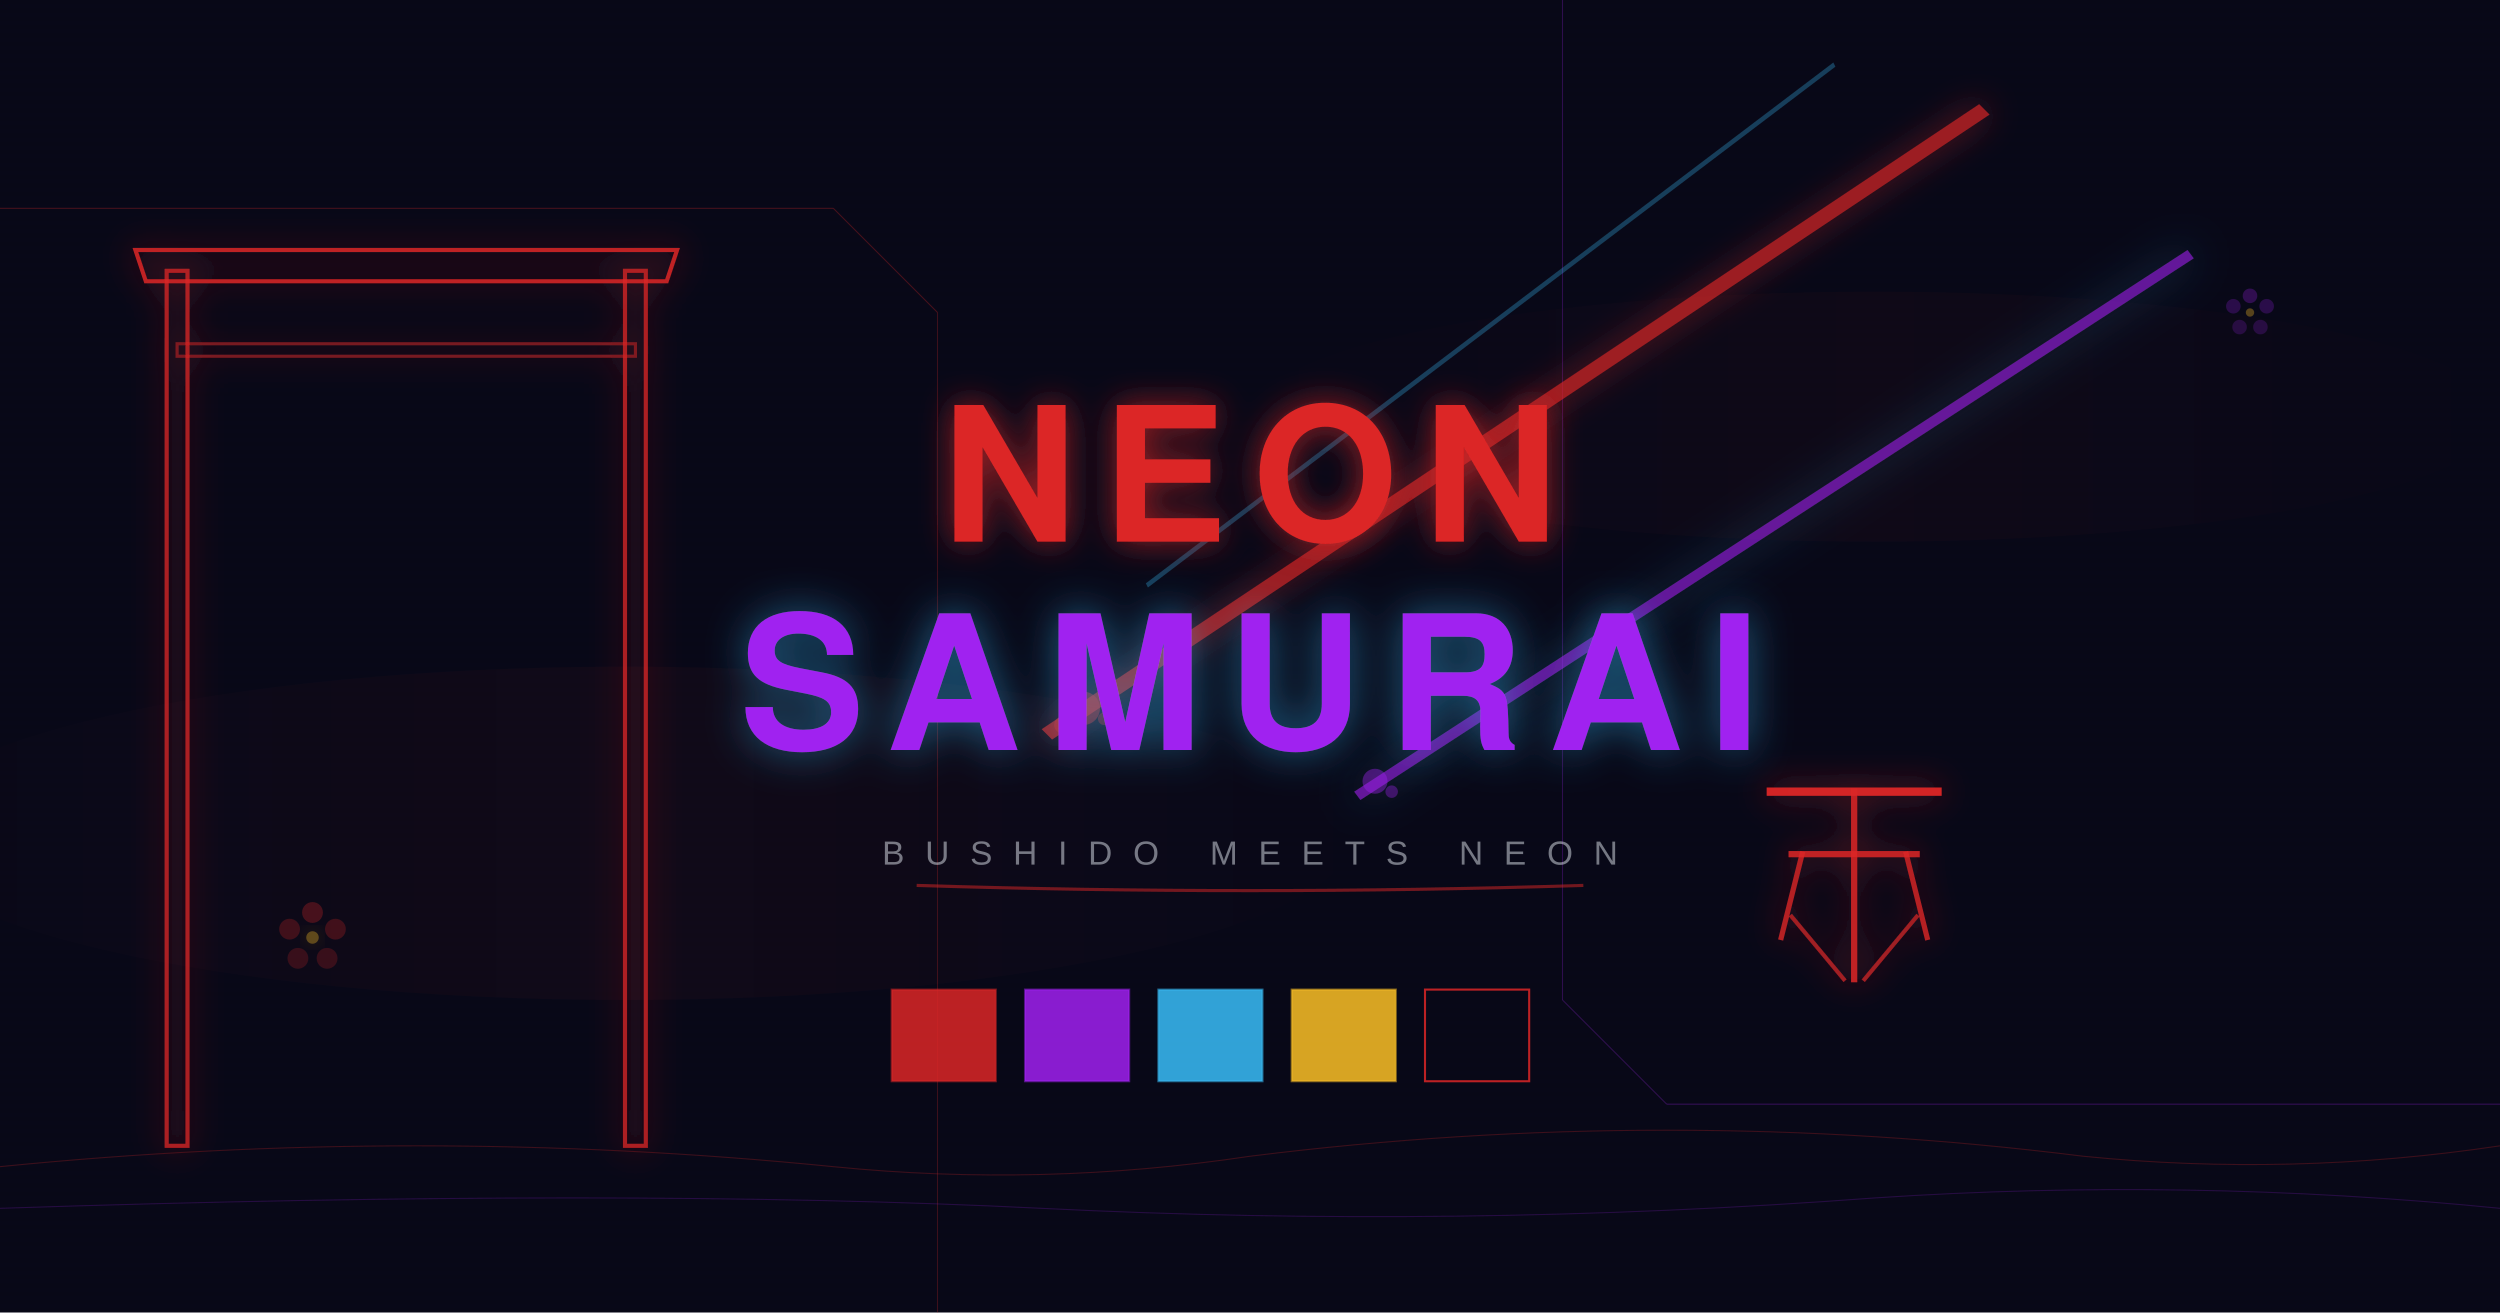
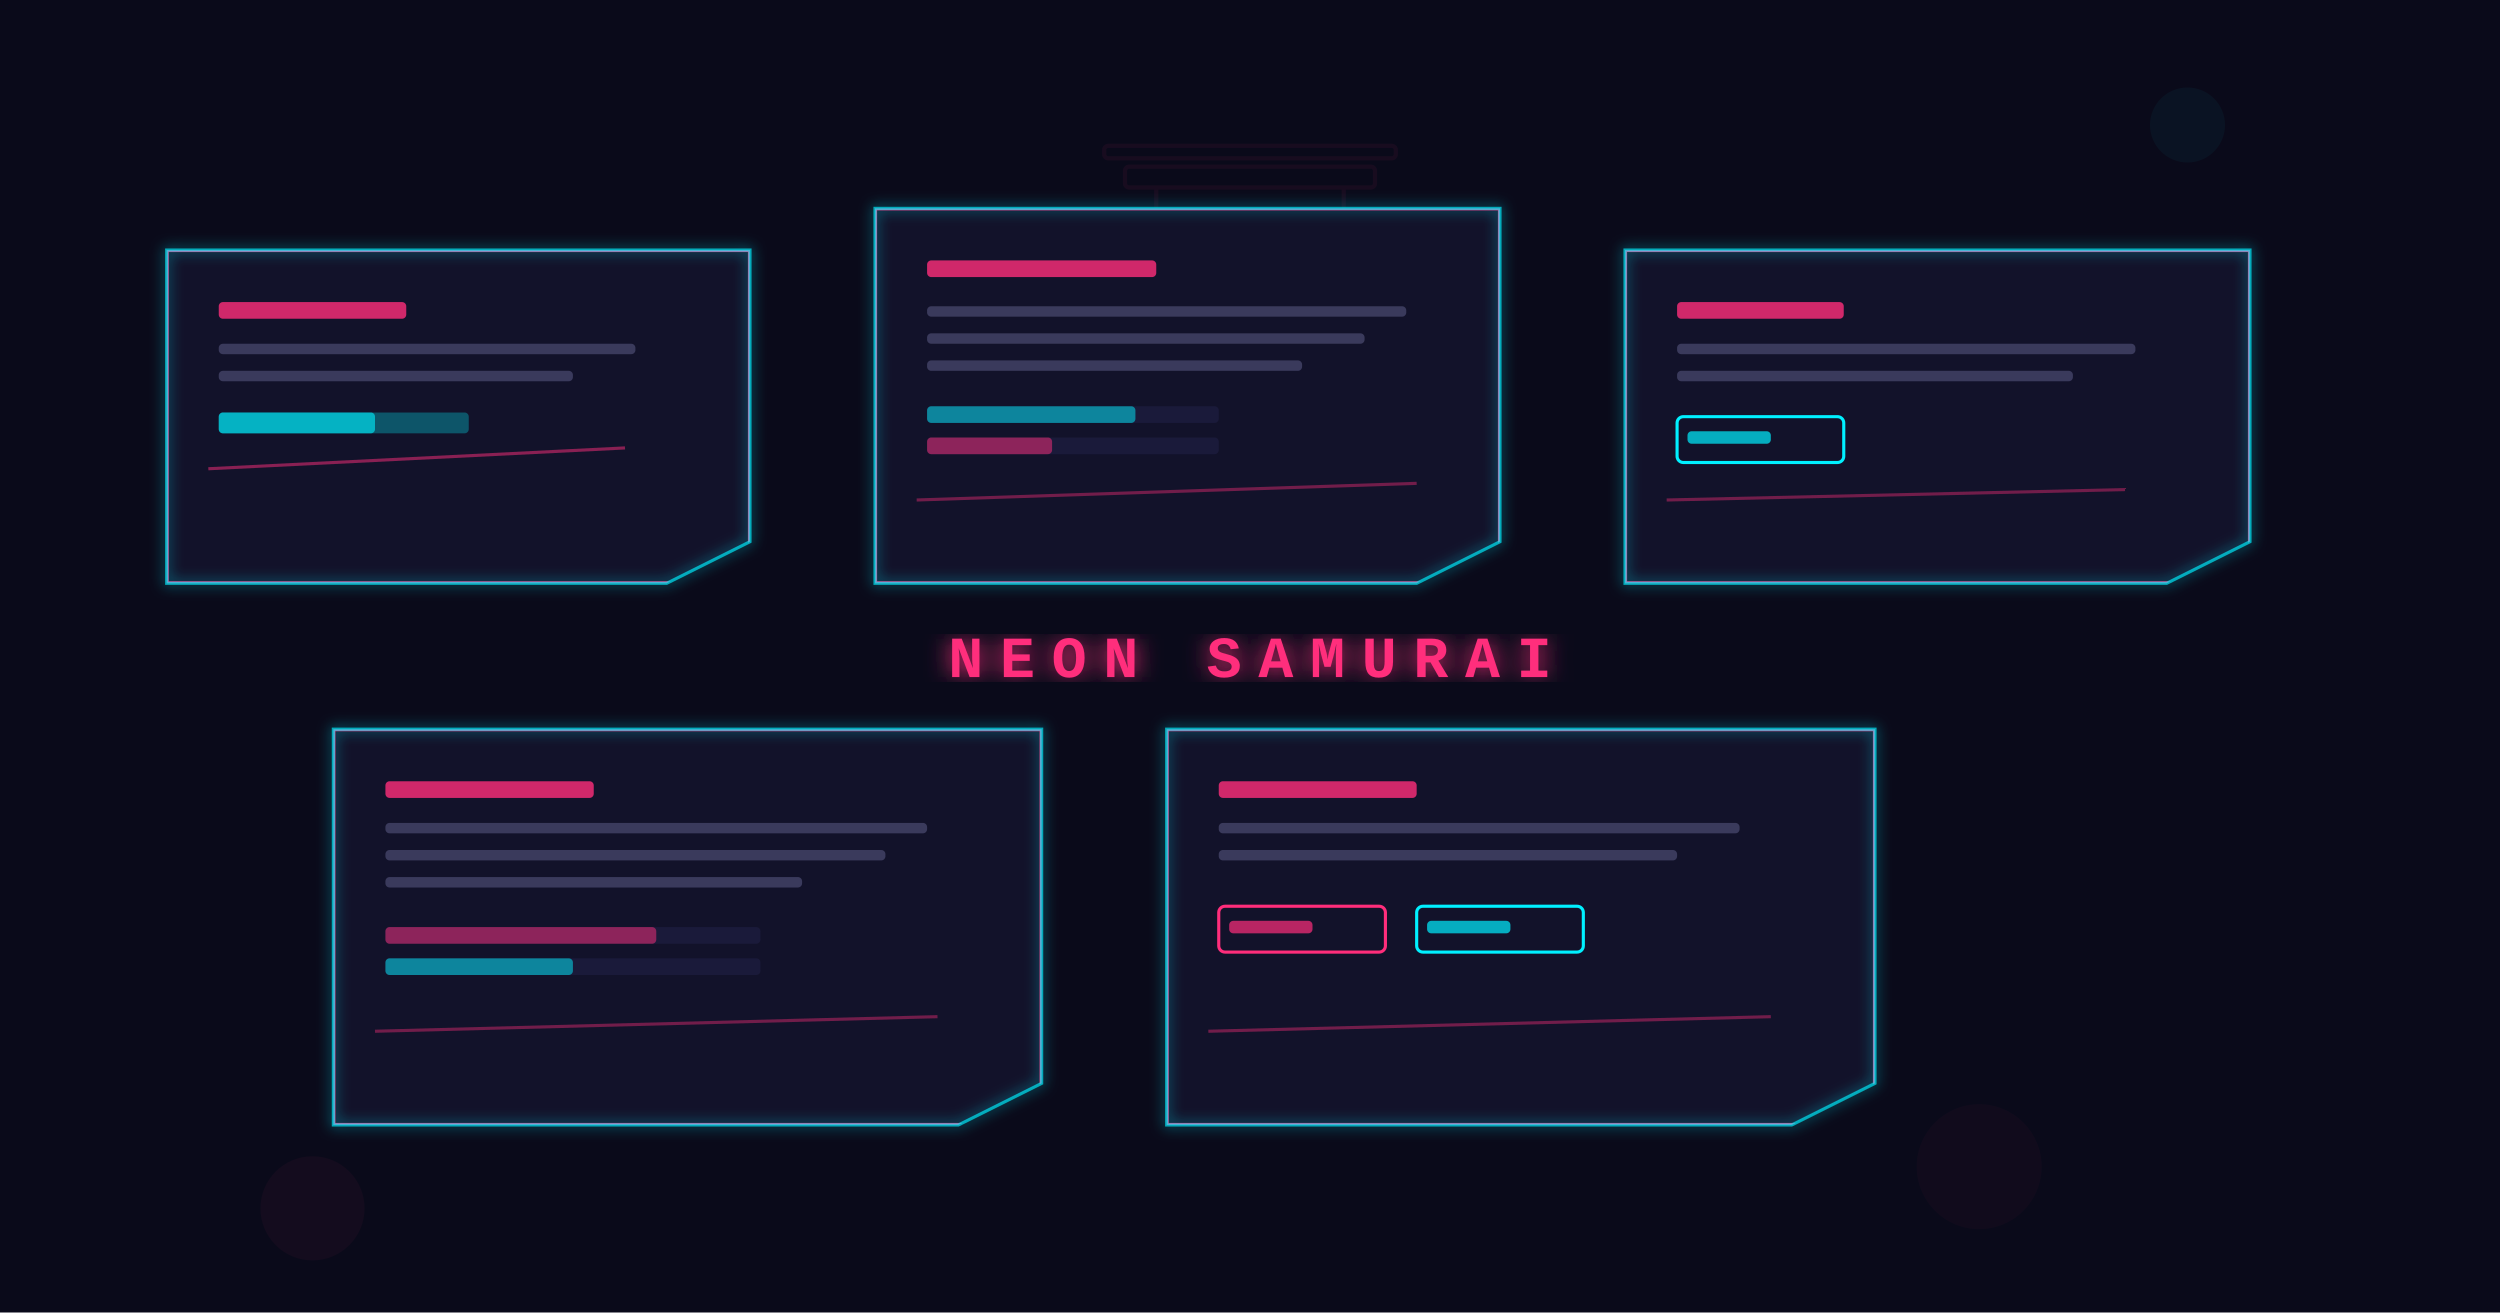
- <svg xmlns="http://www.w3.org/2000/svg" width="1200" height="630" viewBox="0 0 1200 630" fill="none">
+ <svg xmlns="http://www.w3.org/2000/svg" viewBox="0 0 1200 630" fill="none">
  <defs>
-     <filter id="neonRedGlow" x="-50%" y="-50%" width="200%" height="200%">
-       <feGaussianBlur in="SourceGraphic" stdDeviation="8" result="blur" />
-       <feFlood flood-color="#dc2626" flood-opacity="0.7" result="color" />
+     <clipPath id="slash1">
+       <polygon points="80,120 360,120 360,260 320,280 80,280" />
+     </clipPath>
+     <clipPath id="slash2">
+       <polygon points="420,100 720,100 720,260 680,280 420,280" />
+     </clipPath>
+     <clipPath id="slash3">
+       <polygon points="780,120 1080,120 1080,260 1040,280 780,280" />
+     </clipPath>
+     <clipPath id="slash4">
+       <polygon points="160,350 500,350 500,520 460,540 160,540" />
+     </clipPath>
+     <clipPath id="slash5">
+       <polygon points="560,350 900,350 900,520 860,540 560,540" />
+     </clipPath>
+     <filter id="neonPink" x="-20%" y="-20%" width="140%" height="140%">
+       <feGaussianBlur in="SourceGraphic" stdDeviation="4" result="blur" />
+       <feFlood flood-color="#ff2d7b" result="color" />
      <feComposite in="color" in2="blur" operator="in" result="glow" />
      <feMerge>
        <feMergeNode in="glow" />
        <feMergeNode in="SourceGraphic" />
      </feMerge>
    </filter>
-     <filter id="dualGlowPurple" x="-50%" y="-50%" width="200%" height="200%">
-       <feGaussianBlur in="SourceGraphic" stdDeviation="10" result="blur" />
-       <feFlood flood-color="#38bdf8" flood-opacity="0.5" result="color" />
+     <filter id="neonCyan" x="-20%" y="-20%" width="140%" height="140%">
+       <feGaussianBlur in="SourceGraphic" stdDeviation="3" result="blur" />
+       <feFlood flood-color="#00f0ff" result="color" />
      <feComposite in="color" in2="blur" operator="in" result="glow" />
      <feMerge>
        <feMergeNode in="glow" />
        <feMergeNode in="SourceGraphic" />
      </feMerge>
    </filter>
-     <filter id="goldGlow" x="-50%" y="-50%" width="200%" height="200%">
-       <feGaussianBlur in="SourceGraphic" stdDeviation="4" result="blur" />
-       <feFlood flood-color="#fbbf24" flood-opacity="0.5" result="color" />
-       <feComposite in="color" in2="blur" operator="in" result="glow" />
+     <filter id="titleGlow" x="-10%" y="-10%" width="120%" height="120%">
+       <feGaussianBlur in="SourceGraphic" stdDeviation="6" result="blur" />
      <feMerge>
-         <feMergeNode in="glow" />
+         <feMergeNode in="blur" />
        <feMergeNode in="SourceGraphic" />
      </feMerge>
    </filter>
-     <pattern id="scanlines" x="0" y="0" width="4" height="4" patternUnits="userSpaceOnUse">
-       <rect width="4" height="2" fill="rgba(0,0,0,0.15)" />
-     </pattern>
-     <linearGradient id="smokeGrad" x1="0" y1="0" x2="1" y2="0">
-       <stop offset="0%" stop-color="#dc2626" stop-opacity="0" />
-       <stop offset="50%" stop-color="#dc2626" stop-opacity="0.08" />
-       <stop offset="100%" stop-color="#dc2626" stop-opacity="0" />
-     </linearGradient>
  </defs>
-   <rect width="1200" height="630" fill="#080818" />
-   <rect width="1200" height="630" fill="url(#scanlines)" opacity="0.35" />
-   <ellipse cx="300" cy="400" rx="350" ry="80" fill="url(#smokeGrad)" opacity="0.5" />
-   <ellipse cx="900" cy="200" rx="300" ry="60" fill="url(#smokeGrad)" opacity="0.4" />
-   <line x1="0" y1="100" x2="400" y2="100" stroke="#dc2626" stroke-width="0.5" opacity="0.30" />
-   <line x1="400" y1="100" x2="450" y2="150" stroke="#dc2626" stroke-width="0.5" opacity="0.30" />
-   <line x1="450" y1="150" x2="450" y2="630" stroke="#dc2626" stroke-width="0.5" opacity="0.25" />
-   <line x1="750" y1="0" x2="750" y2="480" stroke="#a020f0" stroke-width="0.5" opacity="0.25" />
-   <line x1="750" y1="480" x2="800" y2="530" stroke="#a020f0" stroke-width="0.5" opacity="0.25" />
-   <line x1="800" y1="530" x2="1200" y2="530" stroke="#a020f0" stroke-width="0.5" opacity="0.30" />
-   <g transform="translate(80, 80)" filter="url(#neonRedGlow)">
-     <rect x="0" y="50" width="10" height="420" fill="none" stroke="#dc2626" stroke-width="2" opacity="0.75" />
-     <rect x="220" y="50" width="10" height="420" fill="none" stroke="#dc2626" stroke-width="2" opacity="0.75" />
-     <path d="M -15 40 L 245 40 L 240 55 L -10 55 Z" fill="none" stroke="#dc2626" stroke-width="2" opacity="0.85" />
-     <rect x="5" y="85" width="220" height="6" fill="none" stroke="#dc2626" stroke-width="1.5" opacity="0.5" />
+   <rect width="1200" height="630" fill="#0a0a1a" />
+   <g opacity="0.06" stroke="#ff2d7b" stroke-width="2" fill="none">
+     <rect x="540" y="80" width="120" height="10" rx="2" />
+     <rect x="530" y="70" width="140" height="6" rx="2" />
+     <line x1="555" y1="90" x2="555" y2="200" />
+     <line x1="645" y1="90" x2="645" y2="200" />
+     <line x1="545" y1="130" x2="655" y2="130" />
  </g>
-   <path d="M 950 50 L 500 350 L 505 355 L 955 55 Z" fill="#dc2626" opacity="0.7" filter="url(#neonRedGlow)" />
-   <path d="M 1050 120 L 650 380 L 653 384 L 1053 124 Z" fill="#a020f0" opacity="0.6" filter="url(#dualGlowPurple)" />
-   <path d="M 880 30 L 550 280 L 551 282 L 881 32 Z" fill="#38bdf8" opacity="0.3" />
-   <circle cx="520" cy="340" r="8" fill="#dc2626" opacity="0.45" />
-   <circle cx="510" cy="348" r="4" fill="#dc2626" opacity="0.40" />
-   <circle cx="530" cy="345" r="3" fill="#dc2626" opacity="0.35" />
-   <circle cx="660" cy="375" r="6" fill="#a020f0" opacity="0.40" />
-   <circle cx="668" cy="380" r="3" fill="#a020f0" opacity="0.35" />
-   <g transform="translate(850, 380)" filter="url(#neonRedGlow)">
-     <path d="M 0 0 L 80 0" stroke="#dc2626" stroke-width="4" stroke-linecap="square" opacity="0.95" />
-     <path d="M 40 0 L 40 90" stroke="#dc2626" stroke-width="3" stroke-linecap="square" opacity="0.85" />
-     <path d="M 10 30 L 70 30" stroke="#dc2626" stroke-width="3" stroke-linecap="square" opacity="0.85" />
-     <path d="M 15 30 L 5 70" stroke="#dc2626" stroke-width="2.5" stroke-linecap="square" opacity="0.80" />
-     <path d="M 65 30 L 75 70" stroke="#dc2626" stroke-width="2.5" stroke-linecap="square" opacity="0.80" />
-     <path d="M 10 60 L 35 90" stroke="#dc2626" stroke-width="2" stroke-linecap="square" opacity="0.70" />
-     <path d="M 70 60 L 45 90" stroke="#dc2626" stroke-width="2" stroke-linecap="square" opacity="0.70" />
+   <circle cx="150" cy="580" r="25" fill="#ff2d7b" opacity="0.04" />
+   <circle cx="1050" cy="60" r="18" fill="#00f0ff" opacity="0.04" />
+   <circle cx="950" cy="560" r="30" fill="#ff2d7b" opacity="0.03" />
+   <g clip-path="url(#slash1)">
+     <rect x="80" y="120" width="280" height="160" fill="#12122a" />
+     <rect x="80" y="120" width="280" height="160" fill="none" stroke="#ff2d7b" stroke-width="2" />
  </g>
-   <g transform="translate(150, 450)" opacity="0.70">
-     <circle cx="0" cy="-12" r="5" fill="#dc2626" opacity="0.4" />
-     <circle cx="11" cy="-4" r="5" fill="#dc2626" opacity="0.35" />
-     <circle cx="7" cy="10" r="5" fill="#dc2626" opacity="0.3" />
-     <circle cx="-7" cy="10" r="5" fill="#dc2626" opacity="0.3" />
-     <circle cx="-11" cy="-4" r="5" fill="#dc2626" opacity="0.35" />
-     <circle cx="0" cy="0" r="3" fill="#fbbf24" opacity="0.5" filter="url(#goldGlow)" />
+   <polygon points="80,120 360,120 360,260 320,280 80,280" fill="none" stroke="#00f0ff" stroke-width="1.5" filter="url(#neonCyan)" opacity="0.7" />
+   <rect x="105" y="145" width="90" height="8" rx="2" fill="#ff2d7b" opacity="0.8" />
+   <rect x="105" y="165" width="200" height="5" rx="2" fill="#3a3a5c" />
+   <rect x="105" y="178" width="170" height="5" rx="2" fill="#3a3a5c" />
+   <rect x="105" y="198" width="120" height="10" rx="2" fill="#00f0ff" opacity="0.3" />
+   <rect x="105" y="198" width="75" height="10" rx="2" fill="#00f0ff" opacity="0.6" />
+   <line x1="100" y1="225" x2="300" y2="215" stroke="#ff2d7b" stroke-width="1.5" opacity="0.5" />
+   <g clip-path="url(#slash2)">
+     <rect x="420" y="100" width="300" height="180" fill="#12122a" />
+     <rect x="420" y="100" width="300" height="180" fill="none" stroke="#ff2d7b" stroke-width="2" />
  </g>
-   <g transform="translate(1080, 150)" opacity="0.65">
-     <circle cx="0" cy="-8" r="3.5" fill="#a020f0" opacity="0.4" />
-     <circle cx="8" cy="-3" r="3.5" fill="#a020f0" opacity="0.35" />
-     <circle cx="5" cy="7" r="3.5" fill="#a020f0" opacity="0.3" />
-     <circle cx="-5" cy="7" r="3.5" fill="#a020f0" opacity="0.3" />
-     <circle cx="-8" cy="-3" r="3.5" fill="#a020f0" opacity="0.35" />
-     <circle cx="0" cy="0" r="2" fill="#fbbf24" opacity="0.5" />
+   <polygon points="420,100 720,100 720,260 680,280 420,280" fill="none" stroke="#00f0ff" stroke-width="1.5" filter="url(#neonCyan)" opacity="0.7" />
+   <rect x="445" y="125" width="110" height="8" rx="2" fill="#ff2d7b" opacity="0.8" />
+   <rect x="445" y="147" width="230" height="5" rx="2" fill="#3a3a5c" />
+   <rect x="445" y="160" width="210" height="5" rx="2" fill="#3a3a5c" />
+   <rect x="445" y="173" width="180" height="5" rx="2" fill="#3a3a5c" />
+   <rect x="445" y="195" width="140" height="8" rx="2" fill="#1a1a3a" />
+   <rect x="445" y="195" width="100" height="8" rx="2" fill="#00f0ff" opacity="0.5" />
+   <rect x="445" y="210" width="140" height="8" rx="2" fill="#1a1a3a" />
+   <rect x="445" y="210" width="60" height="8" rx="2" fill="#ff2d7b" opacity="0.5" />
+   <line x1="440" y1="240" x2="680" y2="232" stroke="#ff2d7b" stroke-width="1.5" opacity="0.4" />
+   <g clip-path="url(#slash3)">
+     <rect x="780" y="120" width="300" height="160" fill="#12122a" />
+     <rect x="780" y="120" width="300" height="160" fill="none" stroke="#ff2d7b" stroke-width="2" />
  </g>
-   <text x="600" y="260" font-family="'Arial Black', 'Helvetica Neue', sans-serif" font-size="90" font-weight="900" fill="#dc2626" text-anchor="middle" letter-spacing="12" filter="url(#neonRedGlow)">NEON</text>
-   <text x="600" y="360" font-family="'Arial Black', 'Helvetica Neue', sans-serif" font-size="90" font-weight="900" fill="#a020f0" text-anchor="middle" letter-spacing="12" filter="url(#dualGlowPurple)">SAMURAI</text>
-   <text x="600" y="415" font-family="'Helvetica Neue', Arial, sans-serif" font-size="16" fill="#e2e8f0" text-anchor="middle" opacity="0.50" letter-spacing="10">BUSHIDO MEETS NEON</text>
-   <path d="M 440 425 Q 600 430 760 425" fill="none" stroke="#dc2626" stroke-width="1.5" opacity="0.50" />
-   <rect x="428" y="475" width="50" height="44" fill="#dc2626" opacity="0.85" />
-   <rect x="428" y="475" width="50" height="44" fill="none" stroke="#dc2626" stroke-width="1" opacity="0.5" />
-   <rect x="492" y="475" width="50" height="44" fill="#a020f0" opacity="0.85" />
-   <rect x="492" y="475" width="50" height="44" fill="none" stroke="#a020f0" stroke-width="1" opacity="0.5" />
-   <rect x="556" y="475" width="50" height="44" fill="#38bdf8" opacity="0.85" />
-   <rect x="556" y="475" width="50" height="44" fill="none" stroke="#38bdf8" stroke-width="1" opacity="0.5" />
-   <rect x="620" y="475" width="50" height="44" fill="#fbbf24" opacity="0.85" />
-   <rect x="620" y="475" width="50" height="44" fill="none" stroke="#fbbf24" stroke-width="1" opacity="0.5" />
-   <rect x="684" y="475" width="50" height="44" fill="#080818" stroke="#dc2626" stroke-width="1" opacity="0.85" />
-   <path d="M 0 560 Q 200 540 400 560 Q 500 570 600 555 Q 800 530 1000 555 Q 1100 565 1200 550" fill="none" stroke="#dc2626" stroke-width="0.5" opacity="0.25" />
-   <path d="M 0 580 Q 300 570 500 580 Q 700 590 900 575 Q 1050 565 1200 580" fill="none" stroke="#a020f0" stroke-width="0.5" opacity="0.20" />
+   <polygon points="780,120 1080,120 1080,260 1040,280 780,280" fill="none" stroke="#00f0ff" stroke-width="1.5" filter="url(#neonCyan)" opacity="0.7" />
+   <rect x="805" y="145" width="80" height="8" rx="2" fill="#ff2d7b" opacity="0.8" />
+   <rect x="805" y="165" width="220" height="5" rx="2" fill="#3a3a5c" />
+   <rect x="805" y="178" width="190" height="5" rx="2" fill="#3a3a5c" />
+   <rect x="805" y="200" width="80" height="22" rx="3" fill="none" stroke="#00f0ff" stroke-width="1.5" />
+   <rect x="810" y="207" width="40" height="6" rx="2" fill="#00f0ff" opacity="0.7" />
+   <line x1="800" y1="240" x2="1020" y2="235" stroke="#ff2d7b" stroke-width="1.5" opacity="0.4" />
+   <g clip-path="url(#slash4)">
+     <rect x="160" y="350" width="340" height="190" fill="#12122a" />
+     <rect x="160" y="350" width="340" height="190" fill="none" stroke="#ff2d7b" stroke-width="2" />
+   </g>
+   <polygon points="160,350 500,350 500,520 460,540 160,540" fill="none" stroke="#00f0ff" stroke-width="1.5" filter="url(#neonCyan)" opacity="0.7" />
+   <rect x="185" y="375" width="100" height="8" rx="2" fill="#ff2d7b" opacity="0.8" />
+   <rect x="185" y="395" width="260" height="5" rx="2" fill="#3a3a5c" />
+   <rect x="185" y="408" width="240" height="5" rx="2" fill="#3a3a5c" />
+   <rect x="185" y="421" width="200" height="5" rx="2" fill="#3a3a5c" />
+   <rect x="185" y="445" width="180" height="8" rx="2" fill="#1a1a3a" />
+   <rect x="185" y="445" width="130" height="8" rx="2" fill="#ff2d7b" opacity="0.5" />
+   <rect x="185" y="460" width="180" height="8" rx="2" fill="#1a1a3a" />
+   <rect x="185" y="460" width="90" height="8" rx="2" fill="#00f0ff" opacity="0.5" />
+   <line x1="180" y1="495" x2="450" y2="488" stroke="#ff2d7b" stroke-width="1.5" opacity="0.4" />
+   <g clip-path="url(#slash5)">
+     <rect x="560" y="350" width="340" height="190" fill="#12122a" />
+     <rect x="560" y="350" width="340" height="190" fill="none" stroke="#ff2d7b" stroke-width="2" />
+   </g>
+   <polygon points="560,350 900,350 900,520 860,540 560,540" fill="none" stroke="#00f0ff" stroke-width="1.5" filter="url(#neonCyan)" opacity="0.7" />
+   <rect x="585" y="375" width="95" height="8" rx="2" fill="#ff2d7b" opacity="0.8" />
+   <rect x="585" y="395" width="250" height="5" rx="2" fill="#3a3a5c" />
+   <rect x="585" y="408" width="220" height="5" rx="2" fill="#3a3a5c" />
+   <rect x="585" y="435" width="80" height="22" rx="3" fill="none" stroke="#ff2d7b" stroke-width="1.5" />
+   <rect x="590" y="442" width="40" height="6" rx="2" fill="#ff2d7b" opacity="0.7" />
+   <rect x="680" y="435" width="80" height="22" rx="3" fill="none" stroke="#00f0ff" stroke-width="1.5" />
+   <rect x="685" y="442" width="40" height="6" rx="2" fill="#00f0ff" opacity="0.7" />
+   <line x1="580" y1="495" x2="850" y2="488" stroke="#ff2d7b" stroke-width="1.5" opacity="0.4" />
+   <text x="600" y="325" text-anchor="middle" font-family="'Courier New', monospace" font-size="28" font-weight="bold" fill="#ff2d7b" filter="url(#titleGlow)" letter-spacing="8">NEON SAMURAI</text>
</svg>
